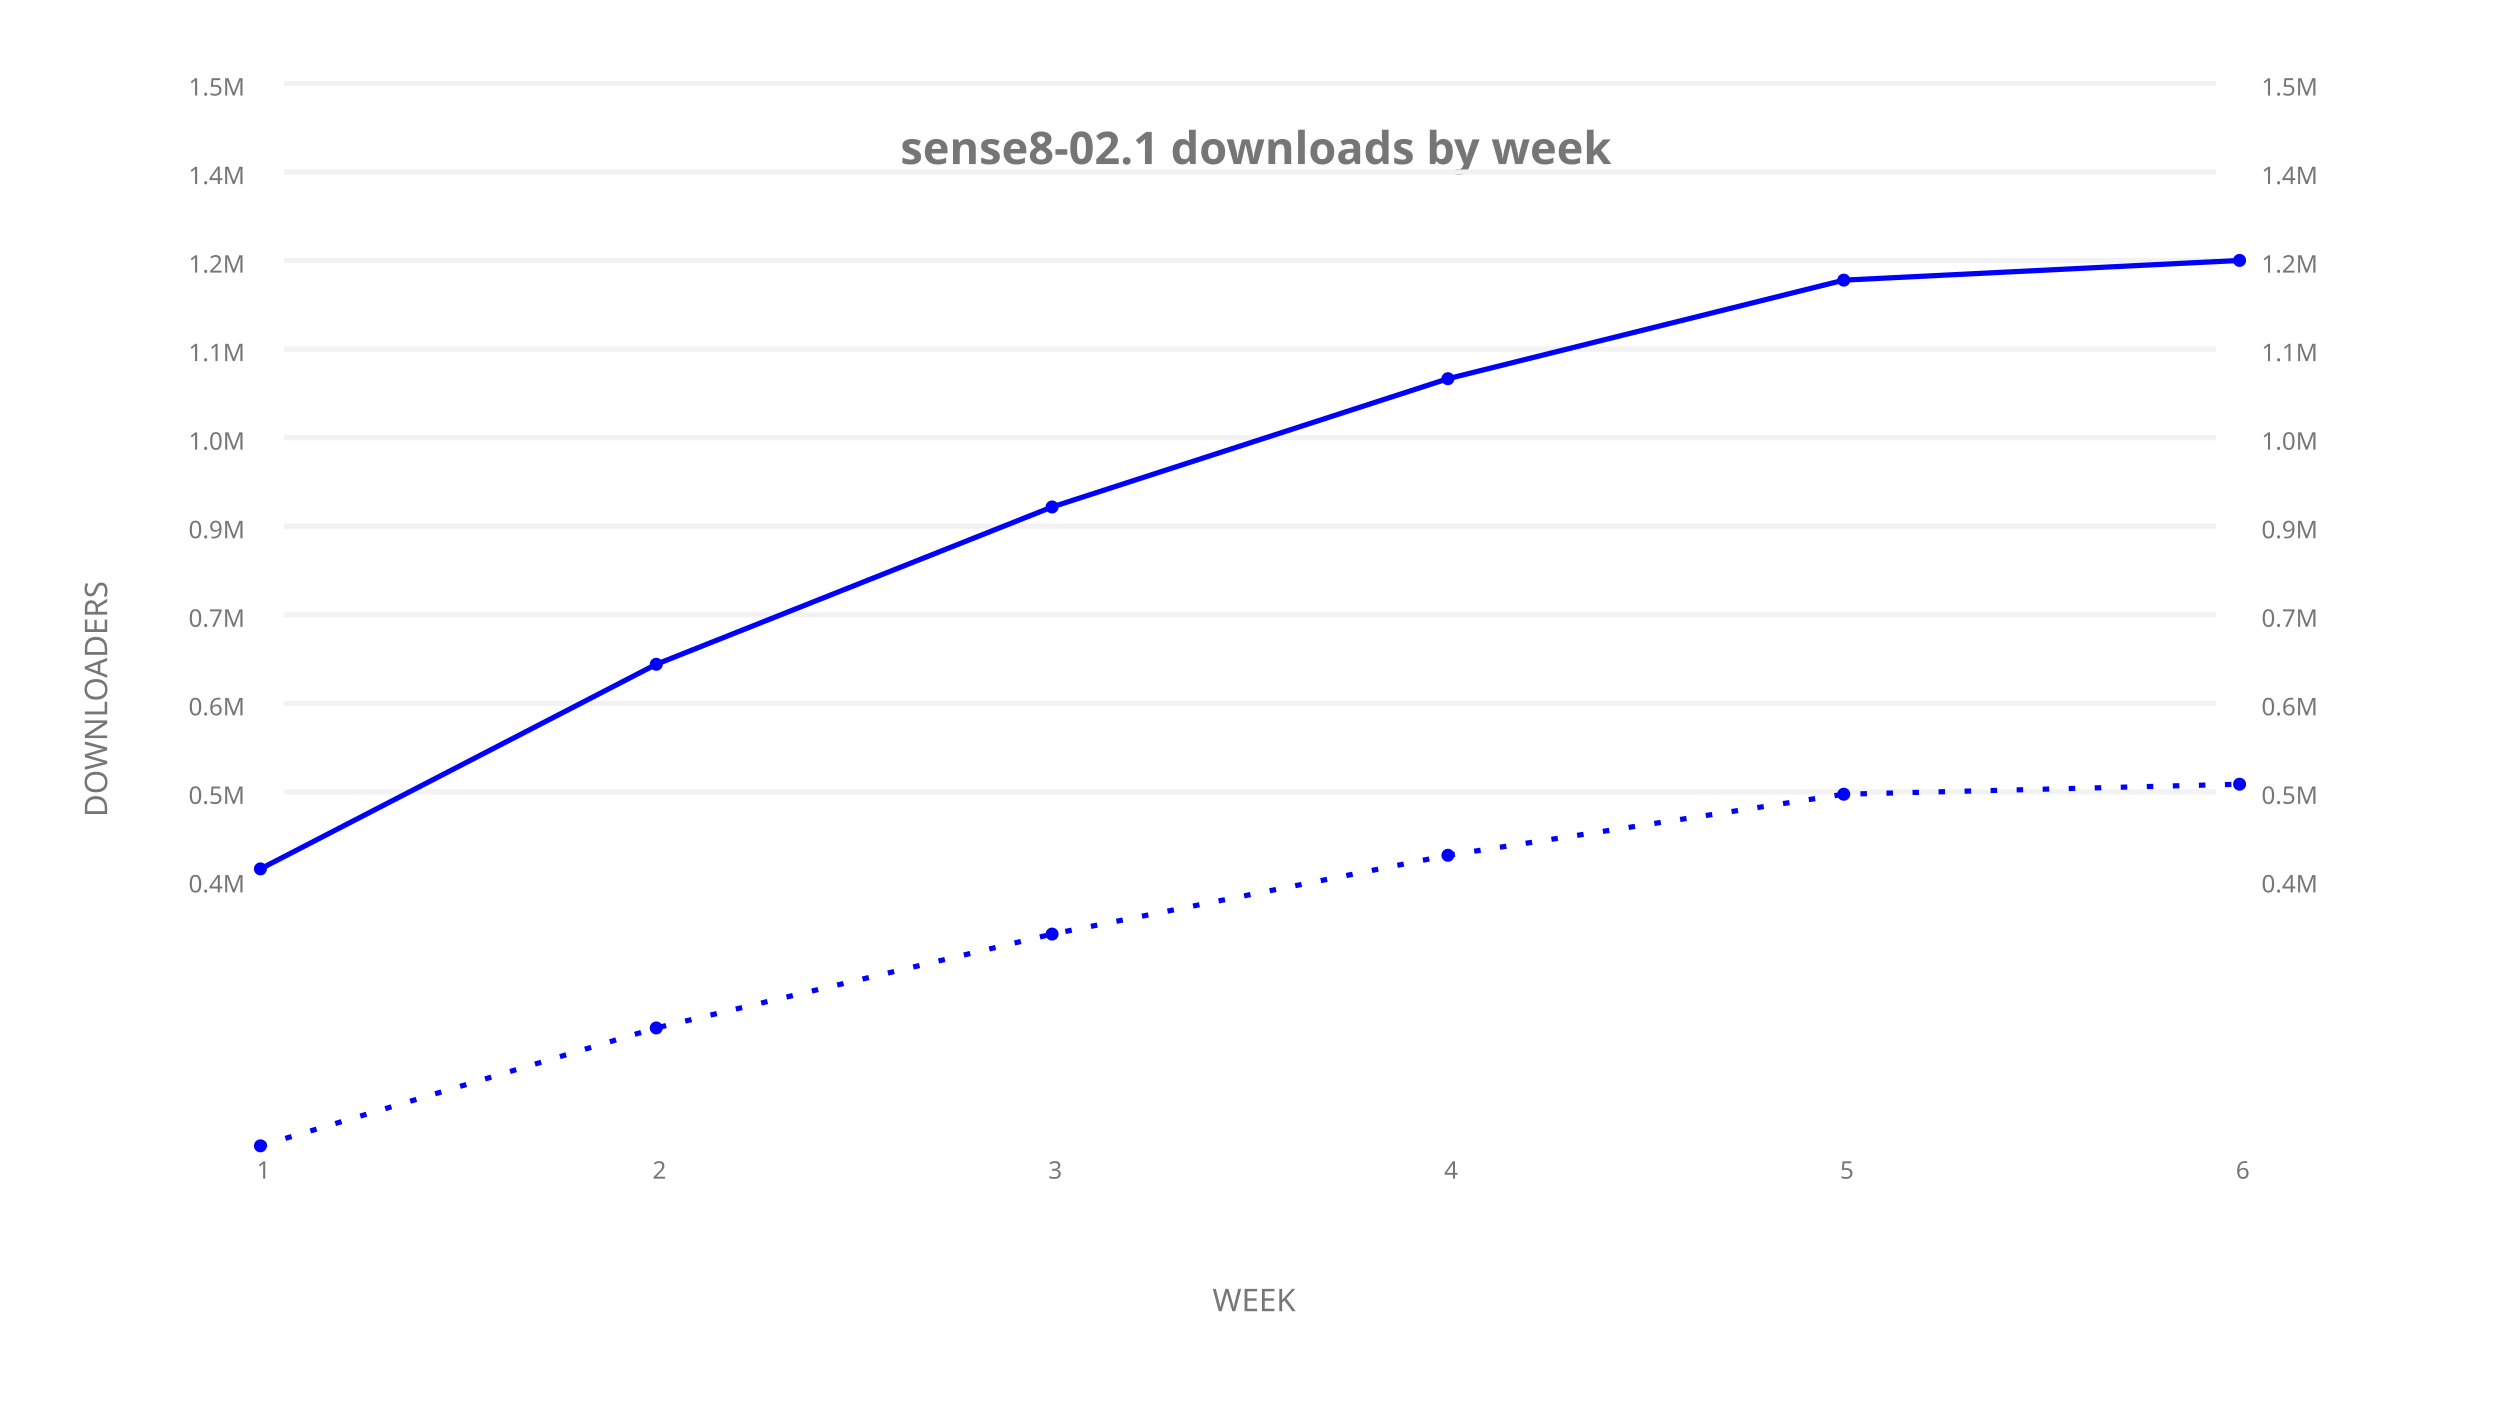
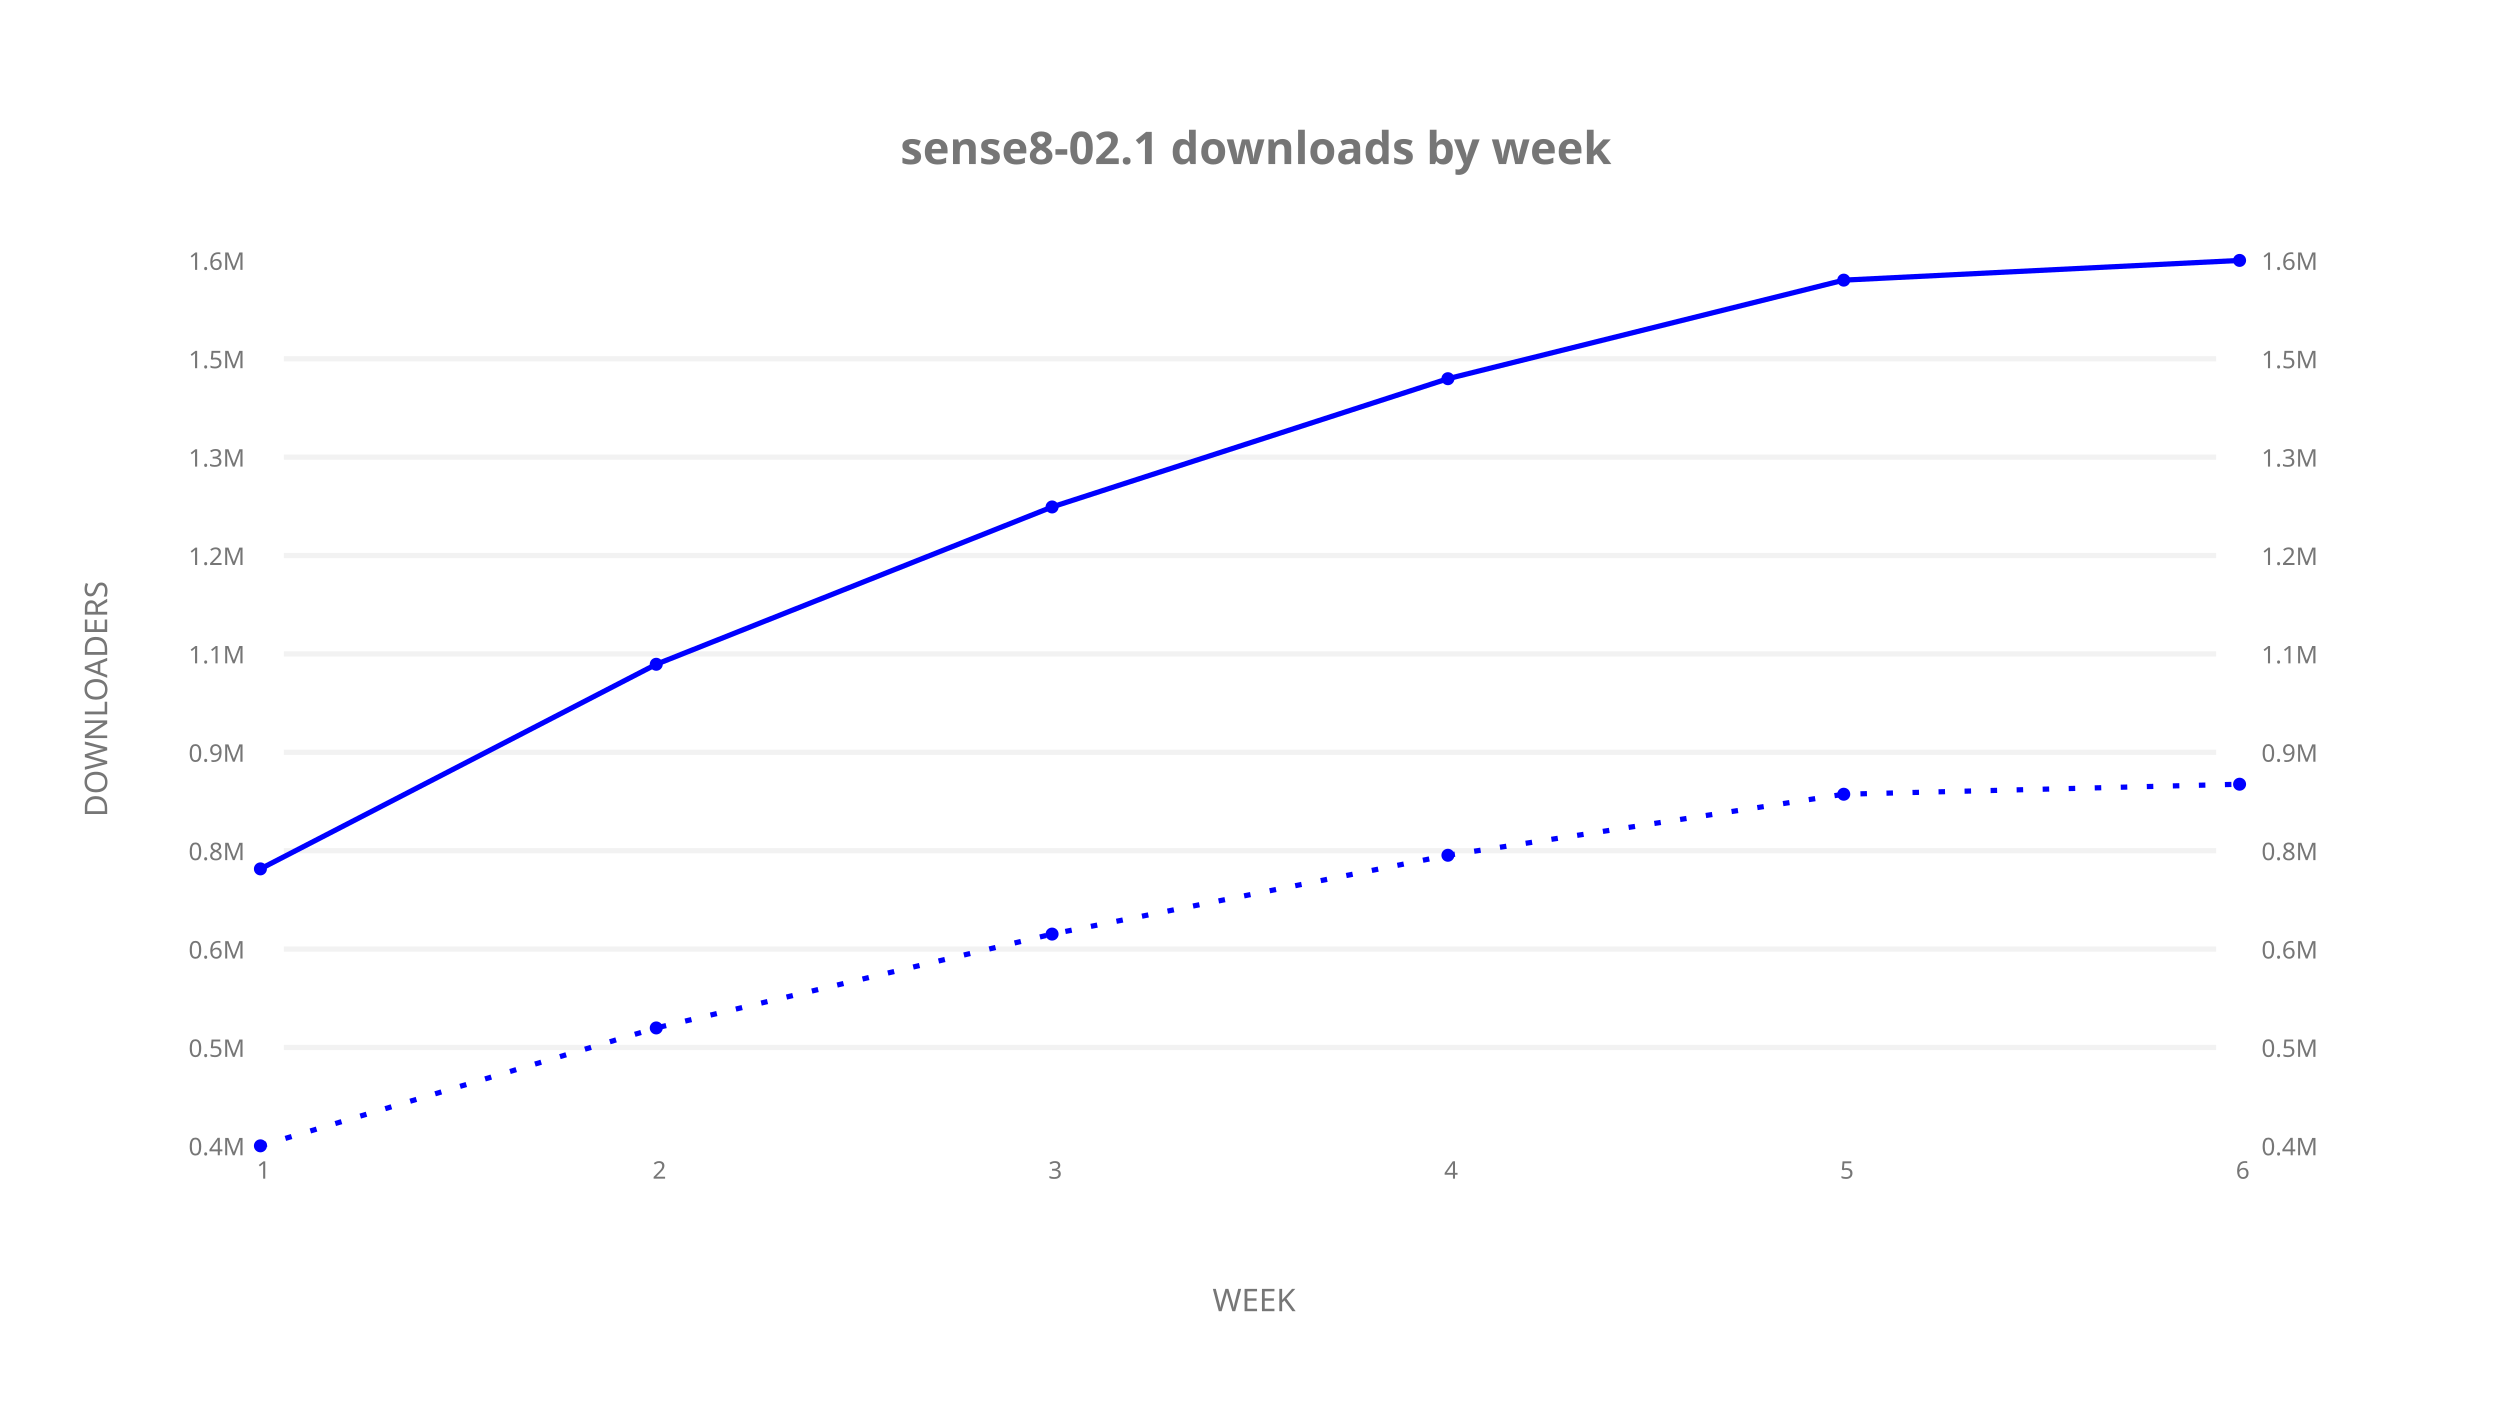
<svg xmlns="http://www.w3.org/2000/svg" xml:space="preserve" id="sense8-02-1-downloads-by-week-sense8-02.1-week" x="0px" y="0px" width="1920px" height="1080px" viewBox="0 0 1920 1080" enable-background="new 0 0 1920 1080" role="img">
  <g id="annotations">
    <text x="960" y="126" font-family="Atkinson Hyperlegible" font-size="26pt" text-anchor="middle" text-align="center" font-weight="600" font-style="normal" style="fill:rgb(118,118,118); fill-opacity:1; stroke:rgb(118,118,118); stroke-opacity:0; stroke-width:0.5"> sense8-02.1 downloads by week</text>
    <g id="axes-lines">
      <text x="960" y="1007" font-family="Atkinson Hyperlegible" font-size="18pt" text-anchor="middle" text-align="center" font-weight="500" font-style="normal" style="fill:rgb(118,118,118); fill-opacity:1; stroke:rgb(118,118,118); stroke-opacity:0; stroke-width:0.5"> WEEK</text>
      <text x="73" y="540" font-family="Atkinson Hyperlegible" font-size="18pt" text-anchor="middle" text-align="center" dominant-baseline="central" font-weight="500" font-style="normal" style="fill:rgb(118,118,118); fill-opacity:1; stroke:rgb(118,118,118); stroke-opacity:0; stroke-width:0.5" transform="rotate(-90,73,540)"> DOWNLOADERS</text>
    </g>
    <g id="tic-y-label-lines">
-       <line x1="218" y1="608.121" x2="1702" y2="608.121" style="fill:rgb(0,0,255); fill-opacity:0; stroke:rgb(242,242,242); stroke-opacity:1; stroke-width:4" />
-       <line x1="218" y1="540.121" x2="1702" y2="540.121" style="fill:rgb(0,0,255); fill-opacity:0; stroke:rgb(242,242,242); stroke-opacity:1; stroke-width:4" />
-       <line x1="218" y1="472.121" x2="1702" y2="472.121" style="fill:rgb(0,0,255); fill-opacity:0; stroke:rgb(242,242,242); stroke-opacity:1; stroke-width:4" />
-       <line x1="218" y1="404.121" x2="1702" y2="404.121" style="fill:rgb(0,0,255); fill-opacity:0; stroke:rgb(242,242,242); stroke-opacity:1; stroke-width:4" />
-       <line x1="218" y1="336.121" x2="1702" y2="336.121" style="fill:rgb(0,0,255); fill-opacity:0; stroke:rgb(242,242,242); stroke-opacity:1; stroke-width:4" />
-       <line x1="218" y1="268.121" x2="1702" y2="268.121" style="fill:rgb(0,0,255); fill-opacity:0; stroke:rgb(242,242,242); stroke-opacity:1; stroke-width:4" />
-       <line x1="218" y1="200.121" x2="1702" y2="200.121" style="fill:rgb(0,0,255); fill-opacity:0; stroke:rgb(242,242,242); stroke-opacity:1; stroke-width:4" />
-       <line x1="218" y1="132.121" x2="1702" y2="132.121" style="fill:rgb(0,0,255); fill-opacity:0; stroke:rgb(242,242,242); stroke-opacity:1; stroke-width:4" />
-       <line x1="218" y1="64.121" x2="1702" y2="64.121" style="fill:rgb(0,0,255); fill-opacity:0; stroke:rgb(242,242,242); stroke-opacity:1; stroke-width:4" />
+       <line x1="218" y1="804.444" x2="1702" y2="804.444" style="fill:rgb(0,0,255); fill-opacity:0; stroke:rgb(242,242,242); stroke-opacity:1; stroke-width:4" />
+       <line x1="218" y1="728.889" x2="1702" y2="728.889" style="fill:rgb(0,0,255); fill-opacity:0; stroke:rgb(242,242,242); stroke-opacity:1; stroke-width:4" />
+       <line x1="218" y1="653.333" x2="1702" y2="653.333" style="fill:rgb(0,0,255); fill-opacity:0; stroke:rgb(242,242,242); stroke-opacity:1; stroke-width:4" />
+       <line x1="218" y1="577.778" x2="1702" y2="577.778" style="fill:rgb(0,0,255); fill-opacity:0; stroke:rgb(242,242,242); stroke-opacity:1; stroke-width:4" />
+       <line x1="218" y1="502.222" x2="1702" y2="502.222" style="fill:rgb(0,0,255); fill-opacity:0; stroke:rgb(242,242,242); stroke-opacity:1; stroke-width:4" />
+       <line x1="218" y1="426.667" x2="1702" y2="426.667" style="fill:rgb(0,0,255); fill-opacity:0; stroke:rgb(242,242,242); stroke-opacity:1; stroke-width:4" />
+       <line x1="218" y1="351.111" x2="1702" y2="351.111" style="fill:rgb(0,0,255); fill-opacity:0; stroke:rgb(242,242,242); stroke-opacity:1; stroke-width:4" />
+       <line x1="218" y1="275.556" x2="1702" y2="275.556" style="fill:rgb(0,0,255); fill-opacity:0; stroke:rgb(242,242,242); stroke-opacity:1; stroke-width:4" />
    </g>
    <g id="tic-x-labels">
      <text x="200" y="898" font-family="Atkinson Hyperlegible" font-size="14pt" text-anchor="middle" text-align="center" dominant-baseline="central" font-weight="400" font-style="normal" style="fill:rgb(118,118,118); fill-opacity:1; stroke:rgb(118,118,118); stroke-opacity:0; stroke-width:0.5"> 1</text>
      <text x="504" y="898" font-family="Atkinson Hyperlegible" font-size="14pt" text-anchor="middle" text-align="center" dominant-baseline="central" font-weight="400" font-style="normal" style="fill:rgb(118,118,118); fill-opacity:1; stroke:rgb(118,118,118); stroke-opacity:0; stroke-width:0.5"> 2</text>
      <text x="808" y="898" font-family="Atkinson Hyperlegible" font-size="14pt" text-anchor="middle" text-align="center" dominant-baseline="central" font-weight="400" font-style="normal" style="fill:rgb(118,118,118); fill-opacity:1; stroke:rgb(118,118,118); stroke-opacity:0; stroke-width:0.5"> 3</text>
      <text x="1112" y="898" font-family="Atkinson Hyperlegible" font-size="14pt" text-anchor="middle" text-align="center" dominant-baseline="central" font-weight="400" font-style="normal" style="fill:rgb(118,118,118); fill-opacity:1; stroke:rgb(118,118,118); stroke-opacity:0; stroke-width:0.5"> 4</text>
      <text x="1416" y="898" font-family="Atkinson Hyperlegible" font-size="14pt" text-anchor="middle" text-align="center" dominant-baseline="central" font-weight="400" font-style="normal" style="fill:rgb(118,118,118); fill-opacity:1; stroke:rgb(118,118,118); stroke-opacity:0; stroke-width:0.5"> 5</text>
      <text x="1720" y="898" font-family="Atkinson Hyperlegible" font-size="14pt" text-anchor="middle" text-align="center" dominant-baseline="central" font-weight="400" font-style="normal" style="fill:rgb(118,118,118); fill-opacity:1; stroke:rgb(118,118,118); stroke-opacity:0; stroke-width:0.5"> 6</text>
    </g>
    <g id="tic-y-labels">
-       <text x="164" y="678.121" font-family="Atkinson Hyperlegible" font-size="14pt" text-anchor="middle" text-align="center" dominant-baseline="central" font-weight="400" font-style="normal" style="fill:rgb(118,118,118); fill-opacity:1; stroke:rgb(118,118,118); stroke-opacity:0; stroke-width:0.5"> 0.4M</text>
-       <text x="1756" y="678.121" font-family="Atkinson Hyperlegible" font-size="14pt" text-anchor="middle" text-align="center" dominant-baseline="central" font-weight="400" font-style="normal" style="fill:rgb(118,118,118); fill-opacity:1; stroke:rgb(118,118,118); stroke-opacity:0; stroke-width:0.5"> 0.4M</text>
-       <text x="164" y="610.121" font-family="Atkinson Hyperlegible" font-size="14pt" text-anchor="middle" text-align="center" dominant-baseline="central" font-weight="400" font-style="normal" style="fill:rgb(118,118,118); fill-opacity:1; stroke:rgb(118,118,118); stroke-opacity:0; stroke-width:0.5"> 0.5M</text>
-       <text x="1756" y="610.121" font-family="Atkinson Hyperlegible" font-size="14pt" text-anchor="middle" text-align="center" dominant-baseline="central" font-weight="400" font-style="normal" style="fill:rgb(118,118,118); fill-opacity:1; stroke:rgb(118,118,118); stroke-opacity:0; stroke-width:0.5"> 0.5M</text>
-       <text x="164" y="542.121" font-family="Atkinson Hyperlegible" font-size="14pt" text-anchor="middle" text-align="center" dominant-baseline="central" font-weight="400" font-style="normal" style="fill:rgb(118,118,118); fill-opacity:1; stroke:rgb(118,118,118); stroke-opacity:0; stroke-width:0.5"> 0.6M</text>
-       <text x="1756" y="542.121" font-family="Atkinson Hyperlegible" font-size="14pt" text-anchor="middle" text-align="center" dominant-baseline="central" font-weight="400" font-style="normal" style="fill:rgb(118,118,118); fill-opacity:1; stroke:rgb(118,118,118); stroke-opacity:0; stroke-width:0.5"> 0.6M</text>
-       <text x="164" y="474.121" font-family="Atkinson Hyperlegible" font-size="14pt" text-anchor="middle" text-align="center" dominant-baseline="central" font-weight="400" font-style="normal" style="fill:rgb(118,118,118); fill-opacity:1; stroke:rgb(118,118,118); stroke-opacity:0; stroke-width:0.5"> 0.7M</text>
-       <text x="1756" y="474.121" font-family="Atkinson Hyperlegible" font-size="14pt" text-anchor="middle" text-align="center" dominant-baseline="central" font-weight="400" font-style="normal" style="fill:rgb(118,118,118); fill-opacity:1; stroke:rgb(118,118,118); stroke-opacity:0; stroke-width:0.5"> 0.7M</text>
-       <text x="164" y="406.121" font-family="Atkinson Hyperlegible" font-size="14pt" text-anchor="middle" text-align="center" dominant-baseline="central" font-weight="400" font-style="normal" style="fill:rgb(118,118,118); fill-opacity:1; stroke:rgb(118,118,118); stroke-opacity:0; stroke-width:0.5"> 0.9M</text>
-       <text x="1756" y="406.121" font-family="Atkinson Hyperlegible" font-size="14pt" text-anchor="middle" text-align="center" dominant-baseline="central" font-weight="400" font-style="normal" style="fill:rgb(118,118,118); fill-opacity:1; stroke:rgb(118,118,118); stroke-opacity:0; stroke-width:0.5"> 0.9M</text>
-       <text x="164" y="338.121" font-family="Atkinson Hyperlegible" font-size="14pt" text-anchor="middle" text-align="center" dominant-baseline="central" font-weight="400" font-style="normal" style="fill:rgb(118,118,118); fill-opacity:1; stroke:rgb(118,118,118); stroke-opacity:0; stroke-width:0.5"> 1.0M</text>
-       <text x="1756" y="338.121" font-family="Atkinson Hyperlegible" font-size="14pt" text-anchor="middle" text-align="center" dominant-baseline="central" font-weight="400" font-style="normal" style="fill:rgb(118,118,118); fill-opacity:1; stroke:rgb(118,118,118); stroke-opacity:0; stroke-width:0.5"> 1.0M</text>
-       <text x="164" y="270.121" font-family="Atkinson Hyperlegible" font-size="14pt" text-anchor="middle" text-align="center" dominant-baseline="central" font-weight="400" font-style="normal" style="fill:rgb(118,118,118); fill-opacity:1; stroke:rgb(118,118,118); stroke-opacity:0; stroke-width:0.5"> 1.1M</text>
-       <text x="1756" y="270.121" font-family="Atkinson Hyperlegible" font-size="14pt" text-anchor="middle" text-align="center" dominant-baseline="central" font-weight="400" font-style="normal" style="fill:rgb(118,118,118); fill-opacity:1; stroke:rgb(118,118,118); stroke-opacity:0; stroke-width:0.5"> 1.1M</text>
-       <text x="164" y="202.121" font-family="Atkinson Hyperlegible" font-size="14pt" text-anchor="middle" text-align="center" dominant-baseline="central" font-weight="400" font-style="normal" style="fill:rgb(118,118,118); fill-opacity:1; stroke:rgb(118,118,118); stroke-opacity:0; stroke-width:0.5"> 1.2M</text>
-       <text x="1756" y="202.121" font-family="Atkinson Hyperlegible" font-size="14pt" text-anchor="middle" text-align="center" dominant-baseline="central" font-weight="400" font-style="normal" style="fill:rgb(118,118,118); fill-opacity:1; stroke:rgb(118,118,118); stroke-opacity:0; stroke-width:0.5"> 1.2M</text>
-       <text x="164" y="134.121" font-family="Atkinson Hyperlegible" font-size="14pt" text-anchor="middle" text-align="center" dominant-baseline="central" font-weight="400" font-style="normal" style="fill:rgb(118,118,118); fill-opacity:1; stroke:rgb(118,118,118); stroke-opacity:0; stroke-width:0.5"> 1.4M</text>
-       <text x="1756" y="134.121" font-family="Atkinson Hyperlegible" font-size="14pt" text-anchor="middle" text-align="center" dominant-baseline="central" font-weight="400" font-style="normal" style="fill:rgb(118,118,118); fill-opacity:1; stroke:rgb(118,118,118); stroke-opacity:0; stroke-width:0.5"> 1.4M</text>
-       <text x="164" y="66.121" font-family="Atkinson Hyperlegible" font-size="14pt" text-anchor="middle" text-align="center" dominant-baseline="central" font-weight="400" font-style="normal" style="fill:rgb(118,118,118); fill-opacity:1; stroke:rgb(118,118,118); stroke-opacity:0; stroke-width:0.5"> 1.5M</text>
-       <text x="1756" y="66.121" font-family="Atkinson Hyperlegible" font-size="14pt" text-anchor="middle" text-align="center" dominant-baseline="central" font-weight="400" font-style="normal" style="fill:rgb(118,118,118); fill-opacity:1; stroke:rgb(118,118,118); stroke-opacity:0; stroke-width:0.5"> 1.5M</text>
+       <text x="164" y="880" font-family="Atkinson Hyperlegible" font-size="14pt" text-anchor="middle" text-align="center" dominant-baseline="central" font-weight="400" font-style="normal" style="fill:rgb(118,118,118); fill-opacity:1; stroke:rgb(118,118,118); stroke-opacity:0; stroke-width:0.5"> 0.4M</text>
+       <text x="1756" y="880" font-family="Atkinson Hyperlegible" font-size="14pt" text-anchor="middle" text-align="center" dominant-baseline="central" font-weight="400" font-style="normal" style="fill:rgb(118,118,118); fill-opacity:1; stroke:rgb(118,118,118); stroke-opacity:0; stroke-width:0.5"> 0.4M</text>
+       <text x="164" y="804.444" font-family="Atkinson Hyperlegible" font-size="14pt" text-anchor="middle" text-align="center" dominant-baseline="central" font-weight="400" font-style="normal" style="fill:rgb(118,118,118); fill-opacity:1; stroke:rgb(118,118,118); stroke-opacity:0; stroke-width:0.5"> 0.5M</text>
+       <text x="1756" y="804.444" font-family="Atkinson Hyperlegible" font-size="14pt" text-anchor="middle" text-align="center" dominant-baseline="central" font-weight="400" font-style="normal" style="fill:rgb(118,118,118); fill-opacity:1; stroke:rgb(118,118,118); stroke-opacity:0; stroke-width:0.5"> 0.5M</text>
+       <text x="164" y="728.889" font-family="Atkinson Hyperlegible" font-size="14pt" text-anchor="middle" text-align="center" dominant-baseline="central" font-weight="400" font-style="normal" style="fill:rgb(118,118,118); fill-opacity:1; stroke:rgb(118,118,118); stroke-opacity:0; stroke-width:0.5"> 0.6M</text>
+       <text x="1756" y="728.889" font-family="Atkinson Hyperlegible" font-size="14pt" text-anchor="middle" text-align="center" dominant-baseline="central" font-weight="400" font-style="normal" style="fill:rgb(118,118,118); fill-opacity:1; stroke:rgb(118,118,118); stroke-opacity:0; stroke-width:0.5"> 0.6M</text>
+       <text x="164" y="653.333" font-family="Atkinson Hyperlegible" font-size="14pt" text-anchor="middle" text-align="center" dominant-baseline="central" font-weight="400" font-style="normal" style="fill:rgb(118,118,118); fill-opacity:1; stroke:rgb(118,118,118); stroke-opacity:0; stroke-width:0.5"> 0.8M</text>
+       <text x="1756" y="653.333" font-family="Atkinson Hyperlegible" font-size="14pt" text-anchor="middle" text-align="center" dominant-baseline="central" font-weight="400" font-style="normal" style="fill:rgb(118,118,118); fill-opacity:1; stroke:rgb(118,118,118); stroke-opacity:0; stroke-width:0.5"> 0.8M</text>
+       <text x="164" y="577.778" font-family="Atkinson Hyperlegible" font-size="14pt" text-anchor="middle" text-align="center" dominant-baseline="central" font-weight="400" font-style="normal" style="fill:rgb(118,118,118); fill-opacity:1; stroke:rgb(118,118,118); stroke-opacity:0; stroke-width:0.5"> 0.9M</text>
+       <text x="1756" y="577.778" font-family="Atkinson Hyperlegible" font-size="14pt" text-anchor="middle" text-align="center" dominant-baseline="central" font-weight="400" font-style="normal" style="fill:rgb(118,118,118); fill-opacity:1; stroke:rgb(118,118,118); stroke-opacity:0; stroke-width:0.5"> 0.9M</text>
+       <text x="164" y="502.222" font-family="Atkinson Hyperlegible" font-size="14pt" text-anchor="middle" text-align="center" dominant-baseline="central" font-weight="400" font-style="normal" style="fill:rgb(118,118,118); fill-opacity:1; stroke:rgb(118,118,118); stroke-opacity:0; stroke-width:0.5"> 1.1M</text>
+       <text x="1756" y="502.222" font-family="Atkinson Hyperlegible" font-size="14pt" text-anchor="middle" text-align="center" dominant-baseline="central" font-weight="400" font-style="normal" style="fill:rgb(118,118,118); fill-opacity:1; stroke:rgb(118,118,118); stroke-opacity:0; stroke-width:0.5"> 1.1M</text>
+       <text x="164" y="426.667" font-family="Atkinson Hyperlegible" font-size="14pt" text-anchor="middle" text-align="center" dominant-baseline="central" font-weight="400" font-style="normal" style="fill:rgb(118,118,118); fill-opacity:1; stroke:rgb(118,118,118); stroke-opacity:0; stroke-width:0.5"> 1.2M</text>
+       <text x="1756" y="426.667" font-family="Atkinson Hyperlegible" font-size="14pt" text-anchor="middle" text-align="center" dominant-baseline="central" font-weight="400" font-style="normal" style="fill:rgb(118,118,118); fill-opacity:1; stroke:rgb(118,118,118); stroke-opacity:0; stroke-width:0.5"> 1.2M</text>
+       <text x="164" y="351.111" font-family="Atkinson Hyperlegible" font-size="14pt" text-anchor="middle" text-align="center" dominant-baseline="central" font-weight="400" font-style="normal" style="fill:rgb(118,118,118); fill-opacity:1; stroke:rgb(118,118,118); stroke-opacity:0; stroke-width:0.5"> 1.3M</text>
+       <text x="1756" y="351.111" font-family="Atkinson Hyperlegible" font-size="14pt" text-anchor="middle" text-align="center" dominant-baseline="central" font-weight="400" font-style="normal" style="fill:rgb(118,118,118); fill-opacity:1; stroke:rgb(118,118,118); stroke-opacity:0; stroke-width:0.5"> 1.3M</text>
+       <text x="164" y="275.556" font-family="Atkinson Hyperlegible" font-size="14pt" text-anchor="middle" text-align="center" dominant-baseline="central" font-weight="400" font-style="normal" style="fill:rgb(118,118,118); fill-opacity:1; stroke:rgb(118,118,118); stroke-opacity:0; stroke-width:0.5"> 1.5M</text>
+       <text x="1756" y="275.556" font-family="Atkinson Hyperlegible" font-size="14pt" text-anchor="middle" text-align="center" dominant-baseline="central" font-weight="400" font-style="normal" style="fill:rgb(118,118,118); fill-opacity:1; stroke:rgb(118,118,118); stroke-opacity:0; stroke-width:0.5"> 1.5M</text>
+       <text x="164" y="200" font-family="Atkinson Hyperlegible" font-size="14pt" text-anchor="middle" text-align="center" dominant-baseline="central" font-weight="400" font-style="normal" style="fill:rgb(118,118,118); fill-opacity:1; stroke:rgb(118,118,118); stroke-opacity:0; stroke-width:0.5"> 1.6M</text>
+       <text x="1756" y="200" font-family="Atkinson Hyperlegible" font-size="14pt" text-anchor="middle" text-align="center" dominant-baseline="central" font-weight="400" font-style="normal" style="fill:rgb(118,118,118); fill-opacity:1; stroke:rgb(118,118,118); stroke-opacity:0; stroke-width:0.5"> 1.6M</text>
    </g>
  </g>
  <g id="polyline-sense8-02.1 downloads by week">
    <polyline points="200,667.303 504,510.166 808,389.346 1112,290.843 1416,215.148 1720,200 " style="fill:rgb(0,0,255); fill-opacity:0; stroke:rgb(0,0,255); stroke-opacity:1; stroke-width:4" />
  </g>
  <g id="markers-sense8-02.1 downloads by week">
    <circle cx="200" cy="667.303" r="5" style="fill:rgb(0,0,255); fill-opacity:1; stroke:rgb(0,0,255); stroke-opacity:0; stroke-width:4">
</circle>
    <circle cx="504" cy="510.166" r="5" style="fill:rgb(0,0,255); fill-opacity:1; stroke:rgb(0,0,255); stroke-opacity:0; stroke-width:4">
</circle>
    <circle cx="808" cy="389.346" r="5" style="fill:rgb(0,0,255); fill-opacity:1; stroke:rgb(0,0,255); stroke-opacity:0; stroke-width:4">
</circle>
    <circle cx="1112" cy="290.843" r="5" style="fill:rgb(0,0,255); fill-opacity:1; stroke:rgb(0,0,255); stroke-opacity:0; stroke-width:4">
</circle>
    <circle cx="1416" cy="215.148" r="5" style="fill:rgb(0,0,255); fill-opacity:1; stroke:rgb(0,0,255); stroke-opacity:0; stroke-width:4">
</circle>
    <circle cx="1720" cy="200" r="5" style="fill:rgb(0,0,255); fill-opacity:1; stroke:rgb(0,0,255); stroke-opacity:0; stroke-width:4">
</circle>
  </g>
  <g id="polyline-sense8-02.1 downloads by week uploaders">
    <polyline points="200,880 504,789.457 808,717.384 1112,656.85 1416,609.976 1720,602.282 " stroke-dasharray="5 15" style="fill:rgb(0,0,255); fill-opacity:0; stroke:rgb(0,0,255); stroke-opacity:1; stroke-width:4" />
  </g>
  <g id="markers-sense8-02.1 downloads by week uploaders">
    <circle cx="200" cy="880" r="5" style="fill:rgb(0,0,255); fill-opacity:1; stroke:rgb(0,0,255); stroke-opacity:0; stroke-width:4">
</circle>
    <circle cx="504" cy="789.457" r="5" style="fill:rgb(0,0,255); fill-opacity:1; stroke:rgb(0,0,255); stroke-opacity:0; stroke-width:4">
</circle>
    <circle cx="808" cy="717.384" r="5" style="fill:rgb(0,0,255); fill-opacity:1; stroke:rgb(0,0,255); stroke-opacity:0; stroke-width:4">
</circle>
    <circle cx="1112" cy="656.85" r="5" style="fill:rgb(0,0,255); fill-opacity:1; stroke:rgb(0,0,255); stroke-opacity:0; stroke-width:4">
</circle>
    <circle cx="1416" cy="609.976" r="5" style="fill:rgb(0,0,255); fill-opacity:1; stroke:rgb(0,0,255); stroke-opacity:0; stroke-width:4">
</circle>
    <circle cx="1720" cy="602.282" r="5" style="fill:rgb(0,0,255); fill-opacity:1; stroke:rgb(0,0,255); stroke-opacity:0; stroke-width:4">
</circle>
  </g>
</svg>
